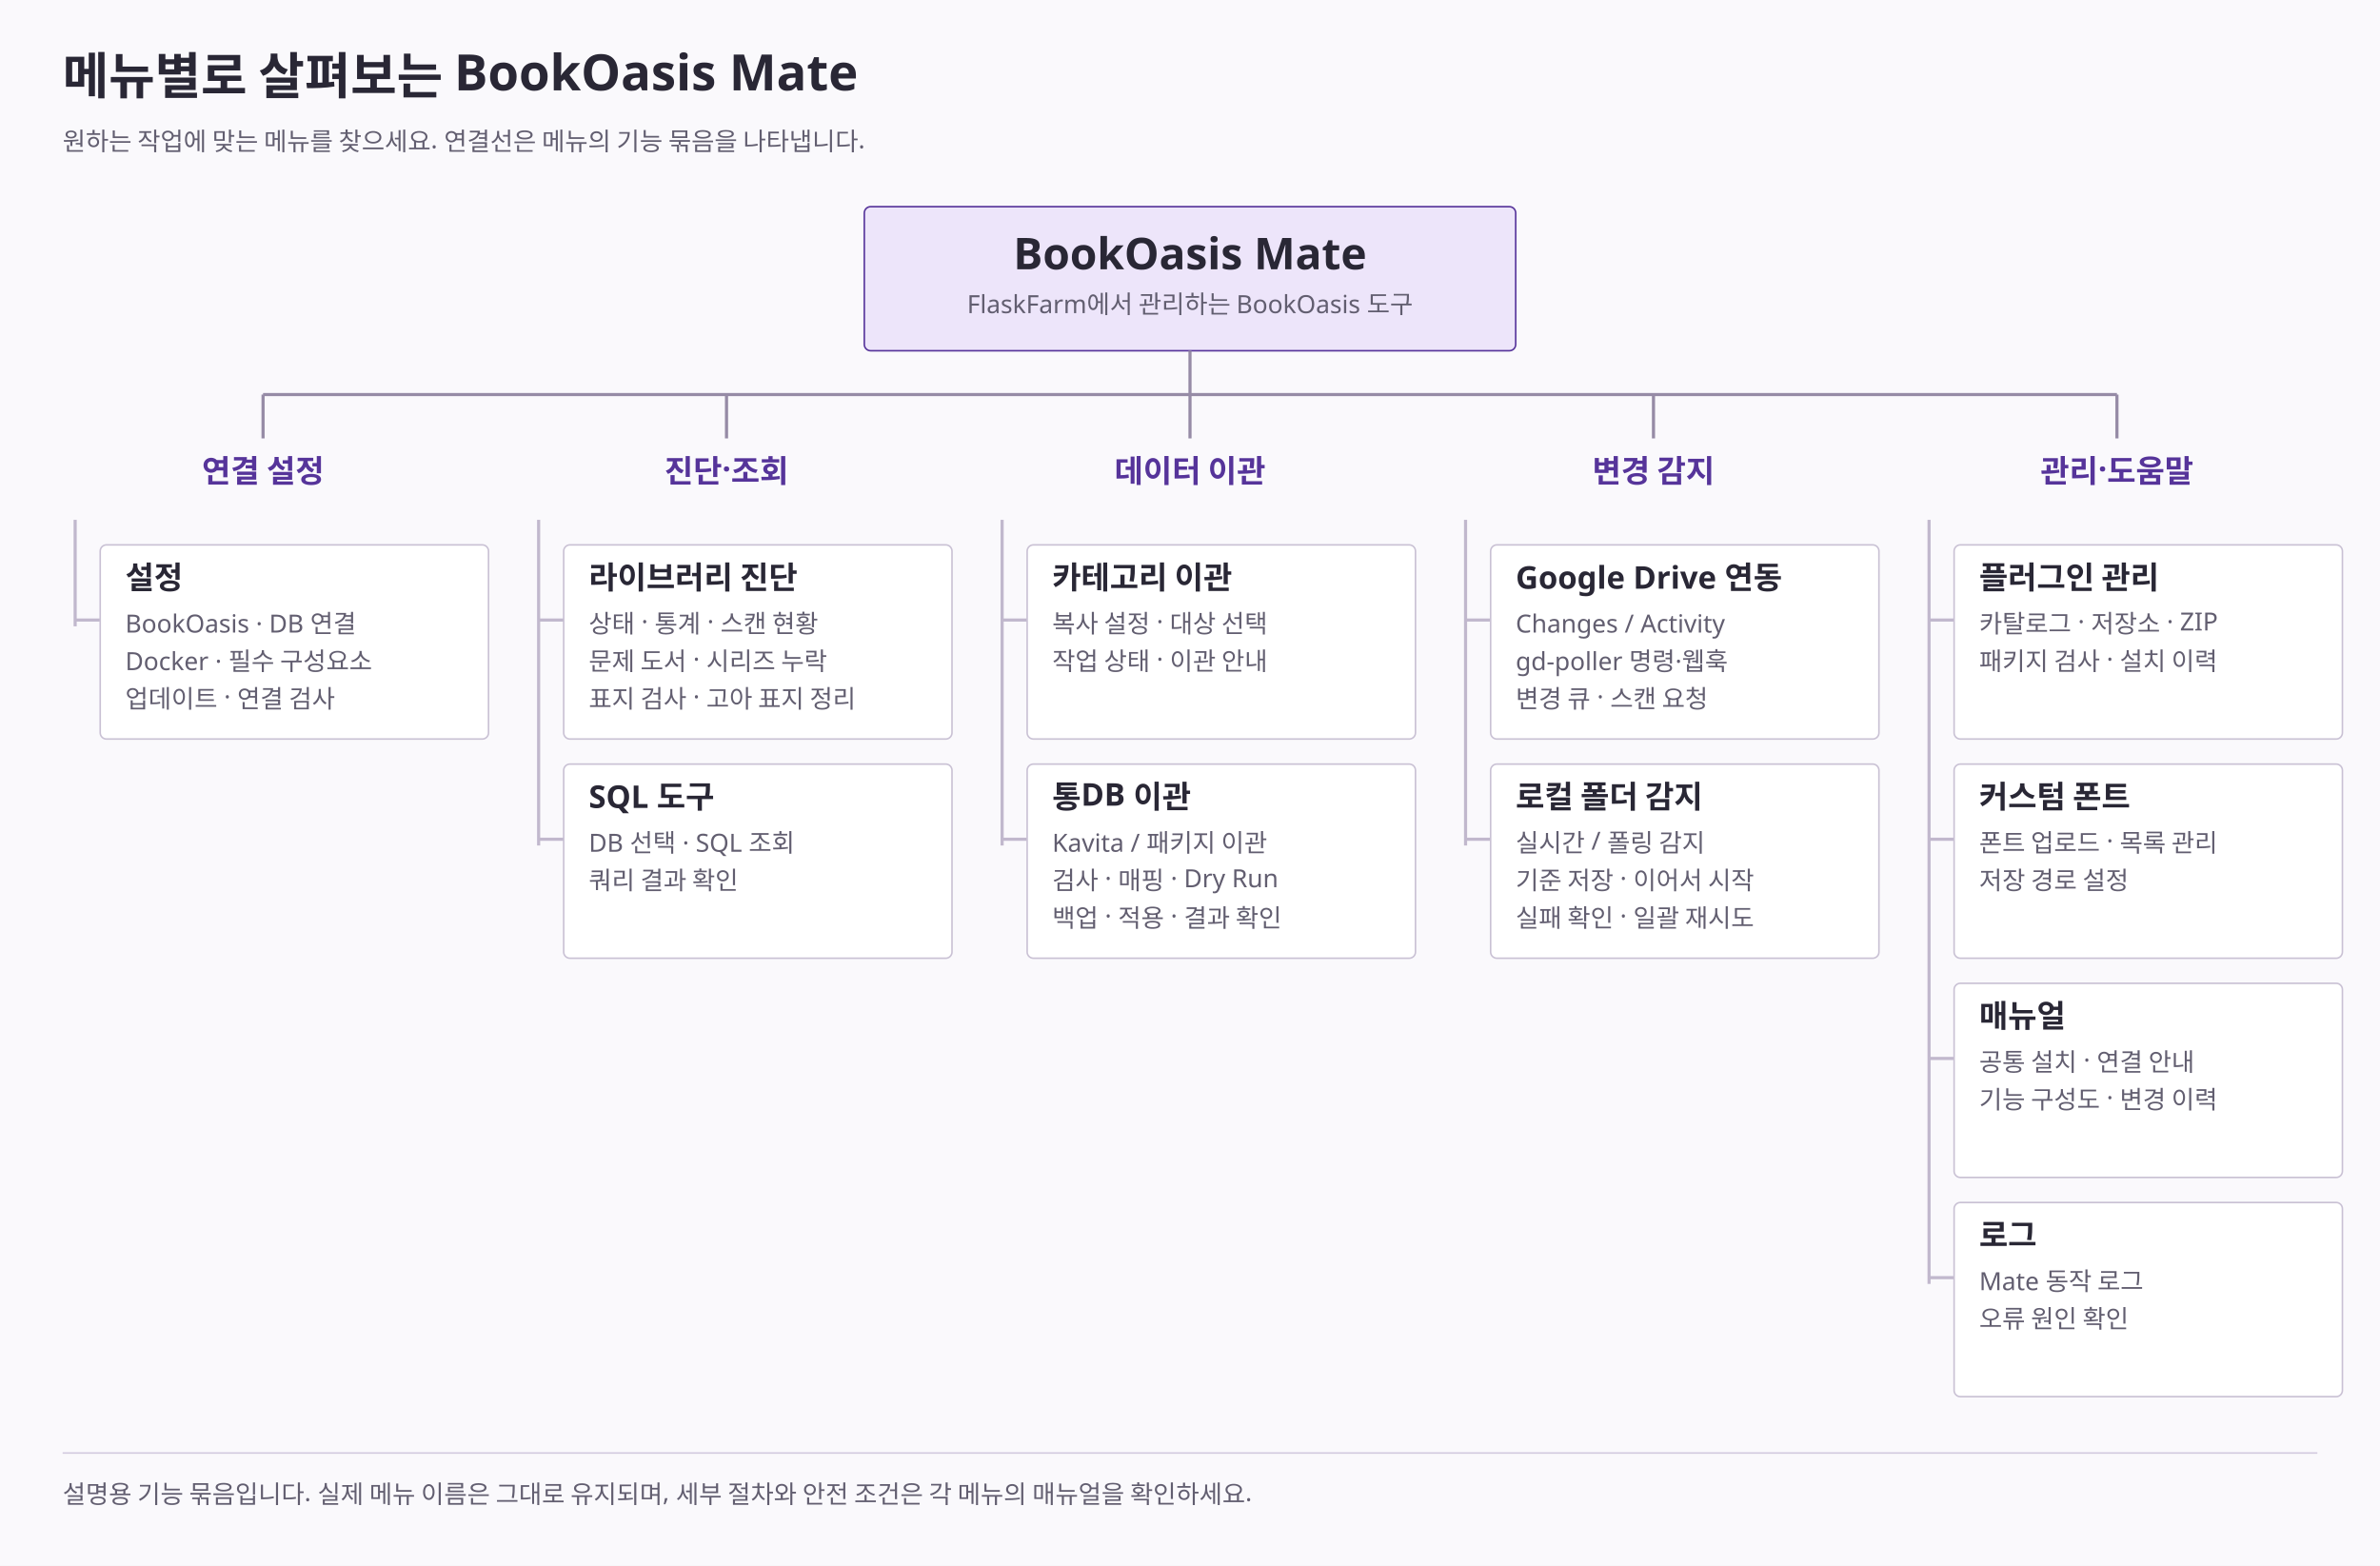
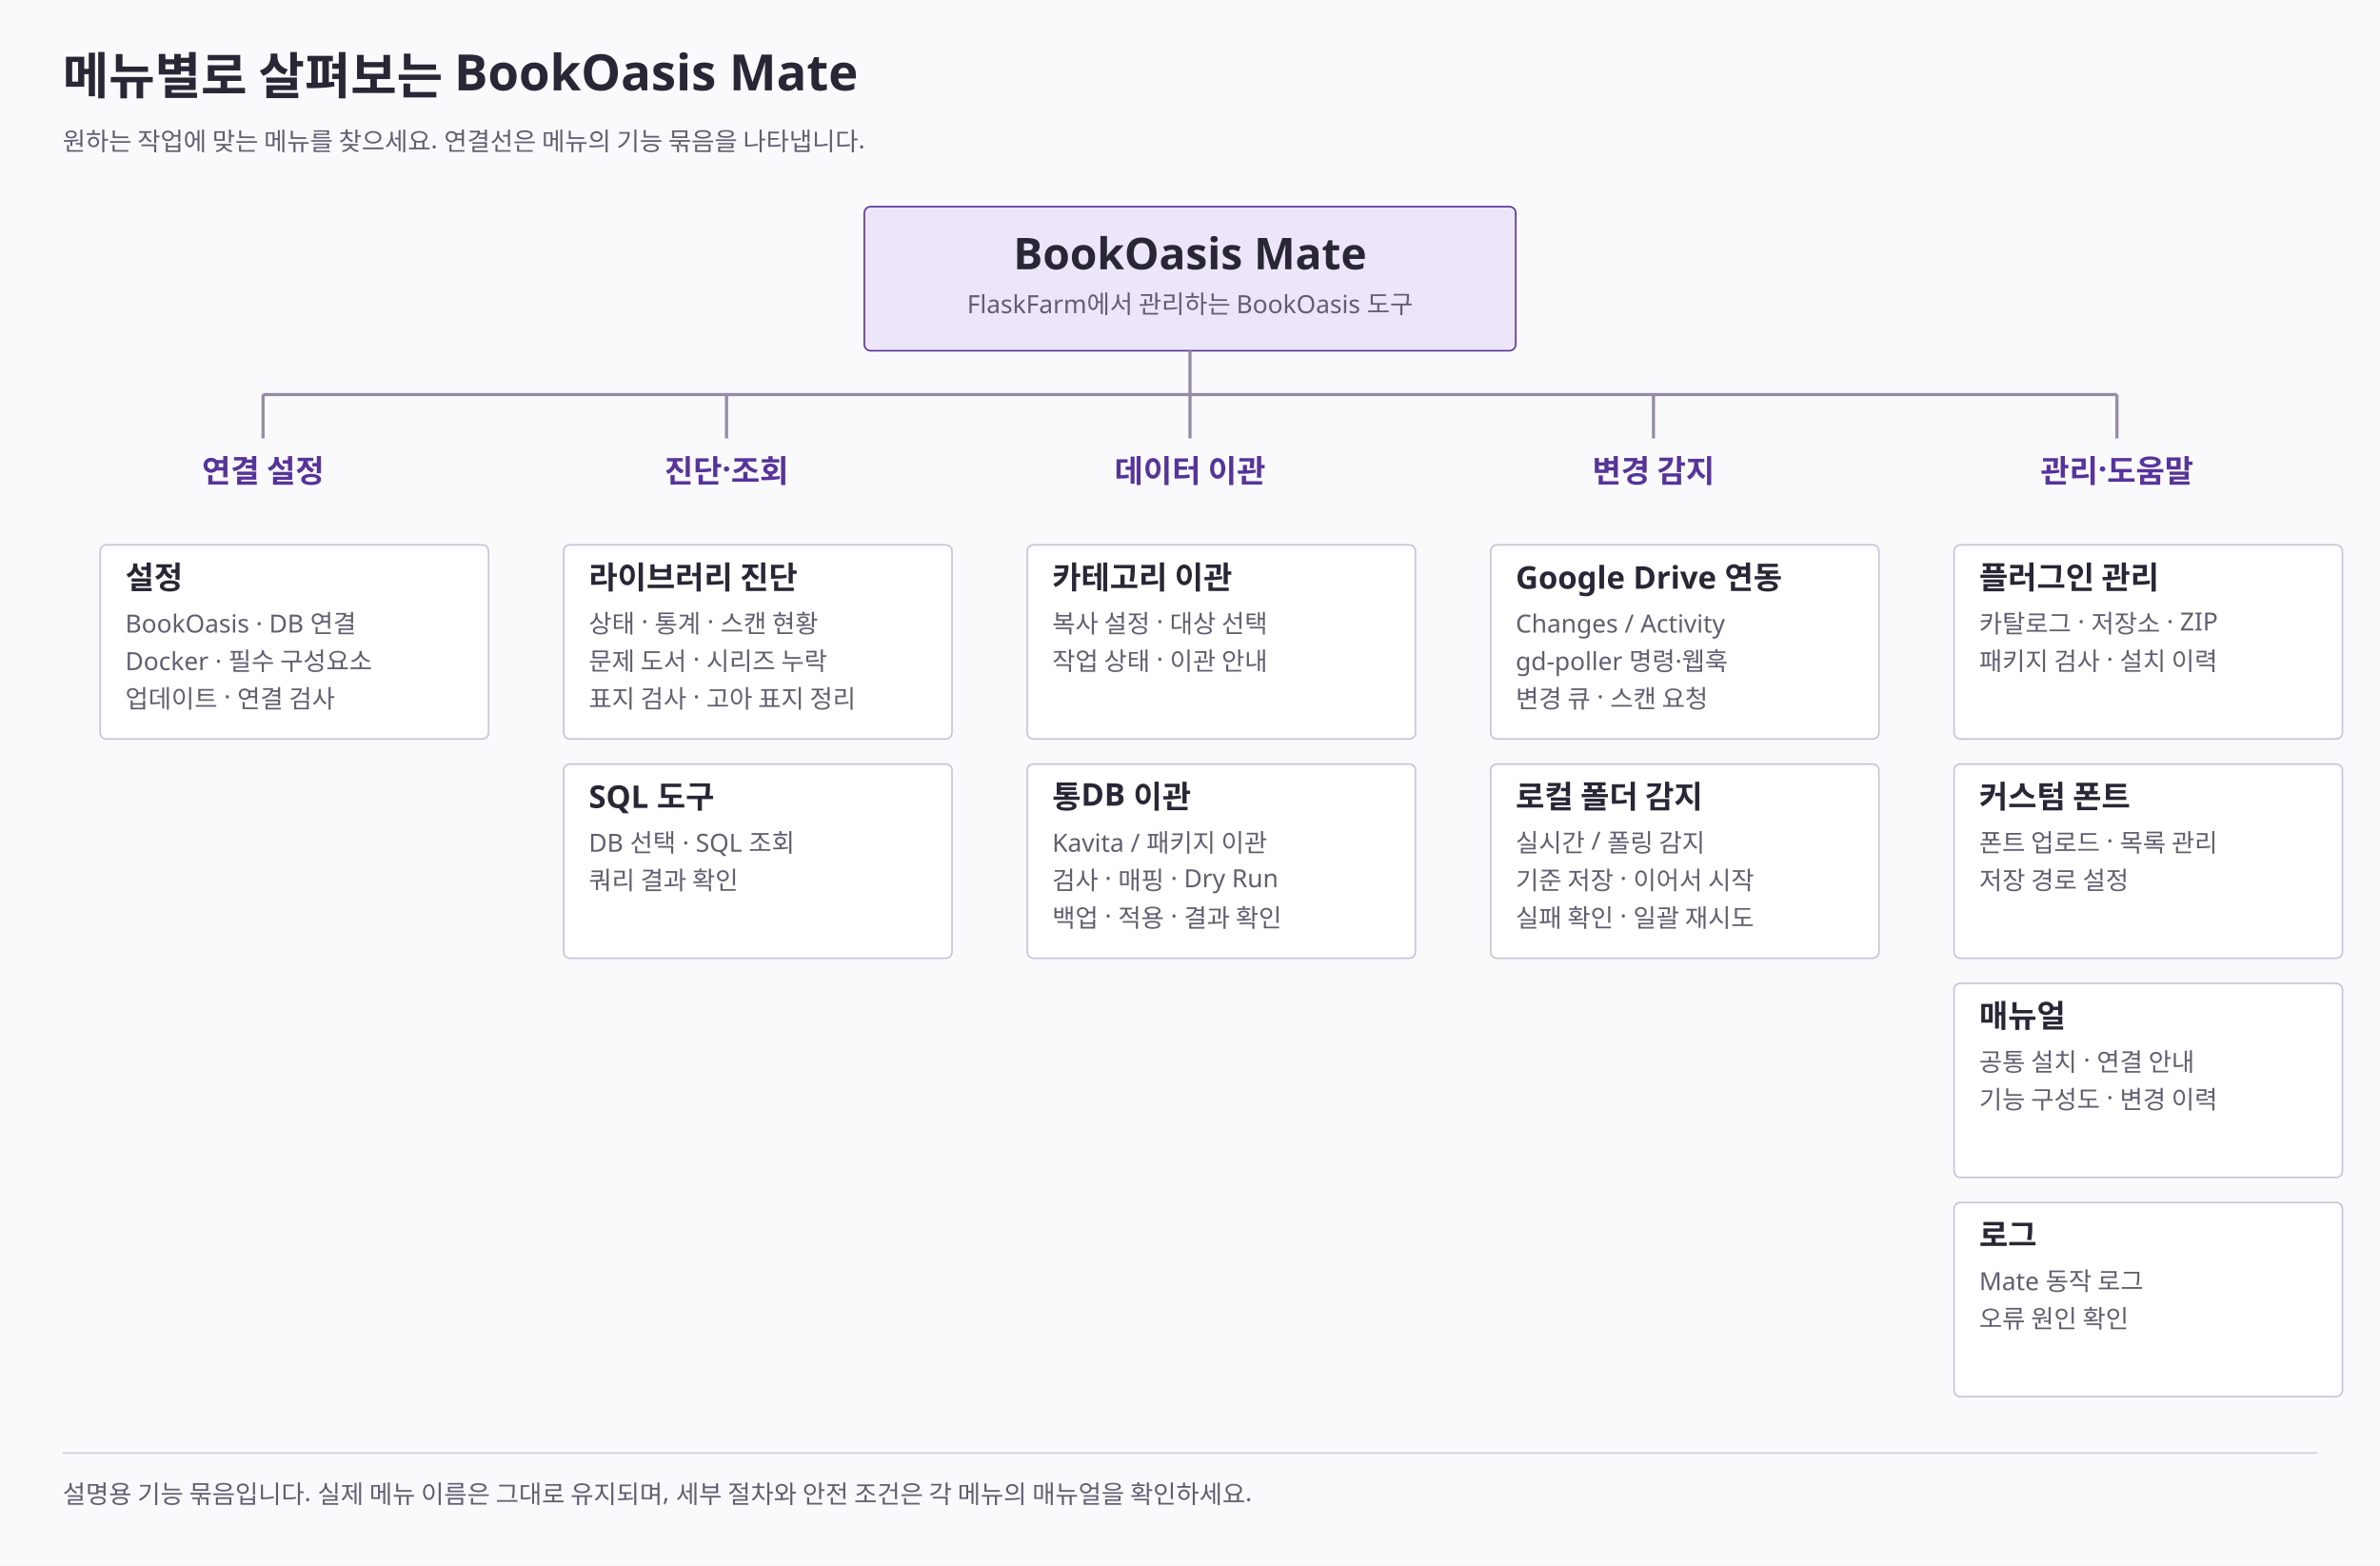
<svg xmlns="http://www.w3.org/2000/svg" viewBox="0 0 1520 1000" role="img" lang="ko" aria-labelledby="mate-menu-title mate-menu-desc">
  <style>text{font-family:'Noto Sans KR','Malgun Gothic',sans-serif;fill:#292735}.name{font-size:20px;font-weight:700}.body{font-size:16px;fill:#625e70}.group{font-size:20px;font-weight:700;fill:#56349a}</style>
  <rect width="1520" height="1000" fill="#faf9fc" />
  <text x="40" y="60" font-size="32" font-weight="700">메뉴별로 살펴보는 BookOasis Mate</text>
  <text x="40" y="96" class="body">원하는 작업에 맞는 메뉴를 찾으세요. 연결선은 메뉴의 기능 묶음을 나타냅니다.</text>
  <rect x="552" y="132" width="416" height="92" rx="4" fill="#ede5fa" stroke="#56349a" />
  <text x="760" y="172" font-size="28" font-weight="700" text-anchor="middle">BookOasis Mate</text>
  <text x="760" y="200" class="body" text-anchor="middle">FlaskFarm에서 관리하는 BookOasis 도구</text>
  <path d="M760 224V252M168 252H1352" stroke="#968bA6" fill="none" stroke-width="2" />
  <path d="M168 252V280" stroke="#968ba6" stroke-width="2" />
  <text x="168" y="308" class="group" text-anchor="middle">연결 설정</text>
-   <path d="M48 332V400" stroke="#c1b8cd" stroke-width="2" />
-   <path d="M48 396H64" stroke="#c1b8cd" stroke-width="2" />
  <rect x="64" y="348" width="248" height="124" rx="4" fill="#fff" stroke="#c9c1d4" />
  <text x="80" y="376" class="name">설정</text>
  <text x="80" y="404" class="body">BookOasis · DB 연결</text>
  <text x="80" y="428" class="body">Docker · 필수 구성요소</text>
  <text x="80" y="452" class="body">업데이트 · 연결 검사</text>
  <path d="M464 252V280" stroke="#968ba6" stroke-width="2" />
  <text x="464" y="308" class="group" text-anchor="middle">진단·조회</text>
-   <path d="M344 332V540" stroke="#c1b8cd" stroke-width="2" />
-   <path d="M344 396H360" stroke="#c1b8cd" stroke-width="2" />
  <rect x="360" y="348" width="248" height="124" rx="4" fill="#fff" stroke="#c9c1d4" />
  <text x="376" y="376" class="name">라이브러리 진단</text>
  <text x="376" y="404" class="body">상태 · 통계 · 스캔 현황</text>
  <text x="376" y="428" class="body">문제 도서 · 시리즈 누락</text>
  <text x="376" y="452" class="body">표지 검사 · 고아 표지 정리</text>
-   <path d="M344 536H360" stroke="#c1b8cd" stroke-width="2" />
  <rect x="360" y="488" width="248" height="124" rx="4" fill="#fff" stroke="#c9c1d4" />
  <text x="376" y="516" class="name">SQL 도구</text>
  <text x="376" y="544" class="body">DB 선택 · SQL 조회</text>
  <text x="376" y="568" class="body">쿼리 결과 확인</text>
  <path d="M760 252V280" stroke="#968ba6" stroke-width="2" />
  <text x="760" y="308" class="group" text-anchor="middle">데이터 이관</text>
-   <path d="M640 332V540" stroke="#c1b8cd" stroke-width="2" />
-   <path d="M640 396H656" stroke="#c1b8cd" stroke-width="2" />
  <rect x="656" y="348" width="248" height="124" rx="4" fill="#fff" stroke="#c9c1d4" />
  <text x="672" y="376" class="name">카테고리 이관</text>
  <text x="672" y="404" class="body">복사 설정 · 대상 선택</text>
  <text x="672" y="428" class="body">작업 상태 · 이관 안내</text>
-   <path d="M640 536H656" stroke="#c1b8cd" stroke-width="2" />
  <rect x="656" y="488" width="248" height="124" rx="4" fill="#fff" stroke="#c9c1d4" />
  <text x="672" y="516" class="name">통DB 이관</text>
  <text x="672" y="544" class="body">Kavita / 패키지 이관</text>
  <text x="672" y="568" class="body">검사 · 매핑 · Dry Run</text>
  <text x="672" y="592" class="body">백업 · 적용 · 결과 확인</text>
  <path d="M1056 252V280" stroke="#968ba6" stroke-width="2" />
  <text x="1056" y="308" class="group" text-anchor="middle">변경 감지</text>
-   <path d="M936 332V540" stroke="#c1b8cd" stroke-width="2" />
-   <path d="M936 396H952" stroke="#c1b8cd" stroke-width="2" />
  <rect x="952" y="348" width="248" height="124" rx="4" fill="#fff" stroke="#c9c1d4" />
  <text x="968" y="376" class="name">Google Drive 연동</text>
  <text x="968" y="404" class="body">Changes / Activity</text>
  <text x="968" y="428" class="body">gd-poller 명령·웹훅</text>
  <text x="968" y="452" class="body">변경 큐 · 스캔 요청</text>
-   <path d="M936 536H952" stroke="#c1b8cd" stroke-width="2" />
  <rect x="952" y="488" width="248" height="124" rx="4" fill="#fff" stroke="#c9c1d4" />
  <text x="968" y="516" class="name">로컬 폴더 감지</text>
  <text x="968" y="544" class="body">실시간 / 폴링 감지</text>
  <text x="968" y="568" class="body">기준 저장 · 이어서 시작</text>
  <text x="968" y="592" class="body">실패 확인 · 일괄 재시도</text>
  <path d="M1352 252V280" stroke="#968ba6" stroke-width="2" />
  <text x="1352" y="308" class="group" text-anchor="middle">관리·도움말</text>
-   <path d="M1232 332V820" stroke="#c1b8cd" stroke-width="2" />
-   <path d="M1232 396H1248" stroke="#c1b8cd" stroke-width="2" />
  <rect x="1248" y="348" width="248" height="124" rx="4" fill="#fff" stroke="#c9c1d4" />
  <text x="1264" y="376" class="name">플러그인 관리</text>
  <text x="1264" y="404" class="body">카탈로그 · 저장소 · ZIP</text>
  <text x="1264" y="428" class="body">패키지 검사 · 설치 이력</text>
-   <path d="M1232 536H1248" stroke="#c1b8cd" stroke-width="2" />
  <rect x="1248" y="488" width="248" height="124" rx="4" fill="#fff" stroke="#c9c1d4" />
  <text x="1264" y="516" class="name">커스텀 폰트</text>
  <text x="1264" y="544" class="body">폰트 업로드 · 목록 관리</text>
  <text x="1264" y="568" class="body">저장 경로 설정</text>
-   <path d="M1232 676H1248" stroke="#c1b8cd" stroke-width="2" />
  <rect x="1248" y="628" width="248" height="124" rx="4" fill="#fff" stroke="#c9c1d4" />
  <text x="1264" y="656" class="name">매뉴얼</text>
  <text x="1264" y="684" class="body">공통 설치 · 연결 안내</text>
  <text x="1264" y="708" class="body">기능 구성도 · 변경 이력</text>
-   <path d="M1232 816H1248" stroke="#c1b8cd" stroke-width="2" />
  <rect x="1248" y="768" width="248" height="124" rx="4" fill="#fff" stroke="#c9c1d4" />
  <text x="1264" y="796" class="name">로그</text>
  <text x="1264" y="824" class="body">Mate 동작 로그</text>
  <text x="1264" y="848" class="body">오류 원인 확인</text>
  <path d="M40 928H1480" stroke="#d2cadf" />
  <text x="40" y="960" class="body">설명용 기능 묶음입니다. 실제 메뉴 이름은 그대로 유지되며, 세부 절차와 안전 조건은 각 메뉴의 매뉴얼을 확인하세요.</text>
</svg>
